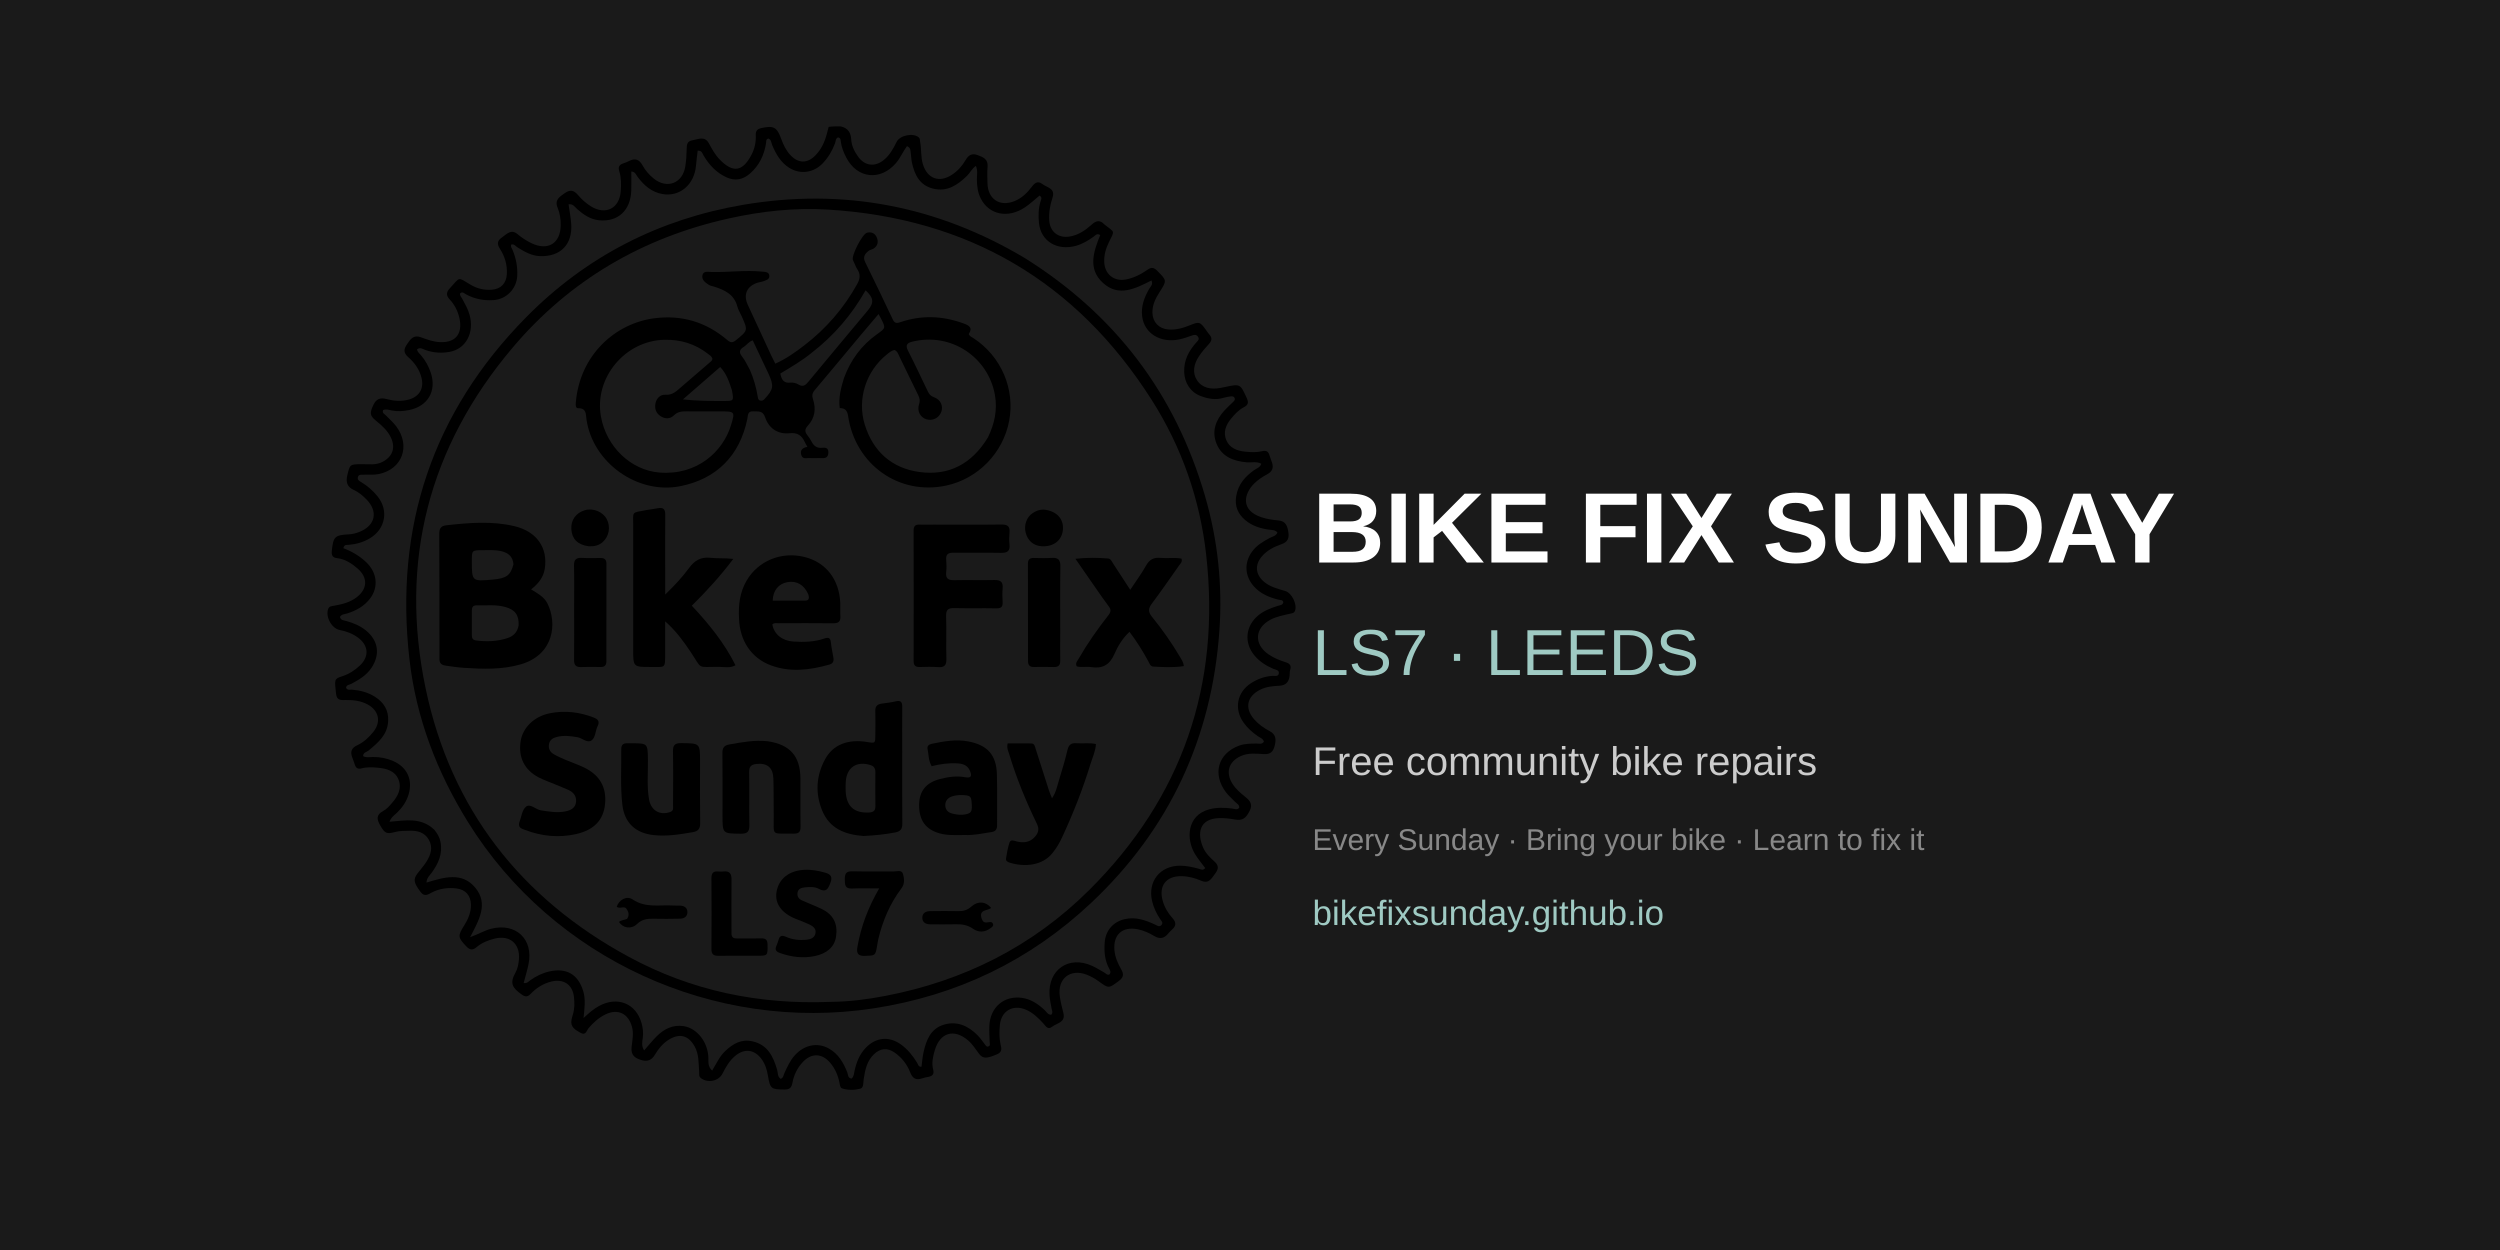
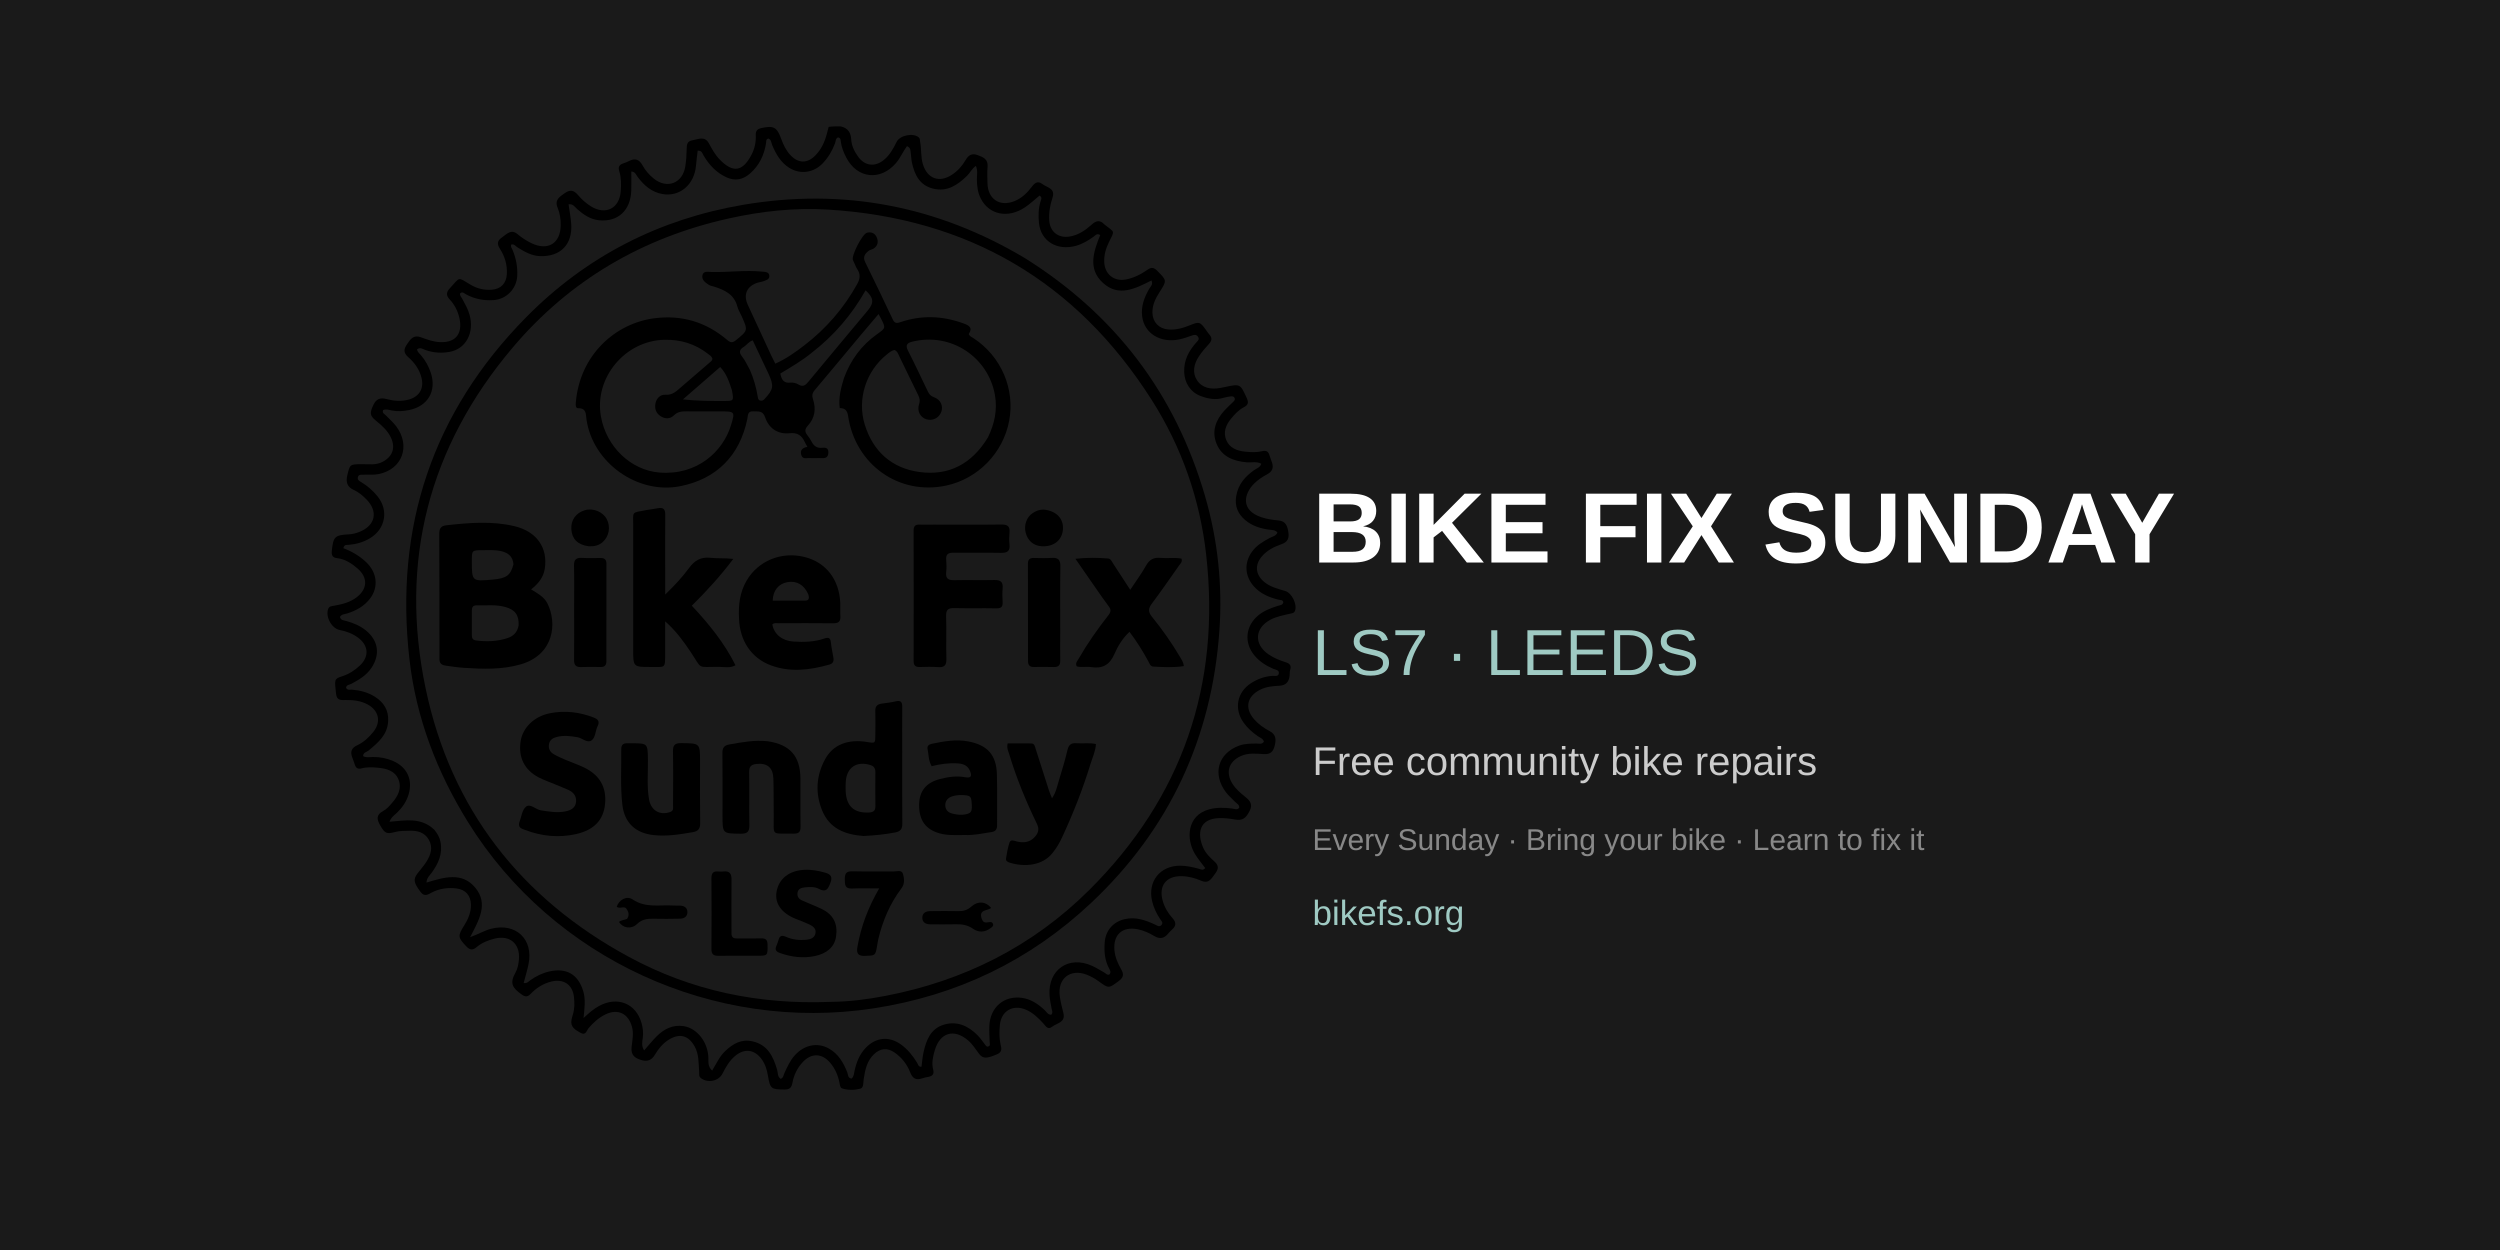
<svg xmlns="http://www.w3.org/2000/svg" version="1.1" viewBox="0 0 2000 1000" width="2000">
  <rect width="2000" height="1000" fill="#1a1a1a" />
  <g transform="translate(200,100) scale(1.1)">
    <path fill="#000000" d="M429.55,1 C434.975,2.188 436.964,5.67 437.24,10.451 C437.519,15.302 439.651,19.456 442.42,23.239 C447.194,29.76 454.416,30.621 460.748,25.608 C465.187,22.094 467.816,17.279 470.249,12.304 C472.634,7.424 482.449,5.504 486.41,9.045 C487.414,9.943 487.15,11.164 487.367,12.28 C488.414,17.672 487.751,23.267 489.392,28.592 C492.612,39.047 501.266,42.214 510.385,36.261 C514.666,33.466 517.979,29.765 520.517,25.389 C522.535,21.909 525.003,20.354 529.157,21.874 C533.311,23.394 536.894,24.882 536.414,30.407 C536.07,34.377 536.248,38.403 536.346,42.4 C536.629,53.854 545.186,59.6 555.801,55.437 C561.255,53.299 565.289,49.306 568.754,44.747 C570.83,42.016 572.983,40.434 576.216,42.918 C579.606,45.523 585.895,46.034 583.653,52.79 C581.849,58.226 580.881,63.726 581.261,69.475 C581.798,77.621 587.894,82.405 595.887,81.159 C602.487,80.13 607.624,76.521 612.346,72.267 C615.552,69.379 618.306,69.033 621.298,72.257 C621.41,72.378 621.561,72.462 621.692,72.566 C629.083,78.387 628.952,76.52 624.68,85.207 C622.438,89.765 621.084,94.414 621.252,99.594 C621.539,108.418 628.337,114.024 637.033,112.343 C642.885,111.212 648.05,108.556 652.848,105.185 C655.531,103.3 657.399,103.604 659.731,105.951 C666.871,113.142 666.955,113.042 661.411,121.673 C658.496,126.211 656.181,130.958 656.305,136.554 C656.455,143.344 660.966,148.096 667.741,148.702 C673.398,149.207 678.598,147.661 683.744,145.57 C690.397,142.867 690.966,143.09 695.245,149.027 C696.025,150.109 696.705,151.282 697.604,152.253 C699.826,154.654 699.723,156.734 697.46,159.176 C694.751,162.099 692.129,165.177 689.953,168.504 C686.468,173.832 685.168,180.06 688.639,185.479 C692.39,191.335 698.842,192.46 705.564,191.265 C706.71,191.061 707.849,190.816 708.987,190.573 C720.297,188.168 720.182,188.219 724.992,198.783 C726.423,201.925 725.846,203.678 722.906,205.192 C718.976,207.215 716.036,210.442 713.305,213.822 C709.647,218.35 707.654,223.505 710.009,229.136 C712.472,235.025 717.953,236.983 723.791,237.573 C727.911,237.99 732.154,238.213 736.231,237.208 C739.171,236.484 740.637,237.519 741.442,240.209 C741.966,241.961 742.654,243.662 743.242,245.395 C744.558,249.273 743.578,251.988 739.752,254.038 C736.405,255.831 733.088,257.995 730.405,260.649 C722.66,268.311 720.29,280.197 735.584,285.274 C739.489,286.57 743.691,287.233 747.807,287.569 C753.626,288.044 754.57,292.081 755.215,296.541 C755.817,300.693 754.508,303.395 750.131,304.898 C744.784,306.733 739.679,309.293 735.866,313.779 C730.614,319.959 731.225,326.926 737.446,332.186 C741.935,335.981 747.457,337.289 752.886,338.9 C757.723,340.336 761.749,348.708 759.977,353.351 C759.316,355.085 757.774,355.089 756.314,355.438 C751.466,356.595 746.52,357.44 742.048,359.841 C730.662,365.952 729.991,377.515 740.607,384.899 C744.482,387.593 748.815,389.32 753.266,390.733 C756.104,391.633 757.507,393.036 756.505,396.213 C756.066,397.608 756.241,399.188 756.061,400.674 C755.532,405.062 753.334,407.586 748.633,407.81 C743.818,408.039 739.037,408.487 734.571,410.747 C725.079,415.551 723.251,424.011 730.149,432.065 C733.34,435.79 737.3,438.559 741.597,440.827 C746.219,443.266 746.377,446.91 745.223,451.443 C744.112,455.806 742.193,457.797 737.306,457.527 C731.737,457.219 726.013,456.485 720.557,458.969 C711.755,462.976 709.306,470.901 714.529,479.121 C716.983,482.984 720.413,485.9 723.933,488.716 C727.14,491.281 729.381,493.936 727.183,498.483 C724.479,504.08 721.892,506.09 716.507,505.134 C712.547,504.43 708.621,503.933 704.604,504.086 C690.438,504.626 688.61,515.115 693.246,525.647 C694.99,529.608 698.207,532.777 701.434,535.66 C704.608,538.495 704.512,541.028 702.054,544.248 C699.428,547.689 697.554,552.104 691.888,549.659 C687.262,547.663 682.48,546.364 677.401,546.302 C666.154,546.165 660.69,553.405 663.824,564.358 C665.18,569.094 667.664,573.266 670.935,576.86 C673.833,580.044 673.547,582.623 670.431,585.3 C669.299,586.273 668.306,587.419 667.322,588.548 C664.592,591.682 661.482,592.064 657.949,589.999 C654.057,587.724 650.07,585.788 645.548,584.908 C634.433,582.744 627.693,588.792 628.677,600.111 C629.123,605.245 631.132,609.776 633.624,614.114 C635.613,617.577 635.387,619.922 631.889,622.506 C624.497,627.966 624.649,628.173 617.176,622.733 C614.468,620.761 611.564,619.133 608.44,617.932 C596.567,613.365 587.182,620.811 588.922,633.548 C589.483,637.647 590.499,641.699 591.528,645.717 C593.344,652.807 586.792,653.075 583.37,655.806 C580.154,658.372 578.654,655.213 576.952,653.38 C573.19,649.324 569.292,645.444 564.068,643.306 C554.664,639.457 546.315,644.429 545.362,654.536 C544.925,659.172 544.809,663.847 545.83,668.464 C546.479,671.398 547.397,674.116 543.325,675.84 C535.905,678.983 533.099,679.26 530.231,675.498 C527.71,672.191 525.567,668.617 522.363,665.846 C512.132,656.997 501.878,659.905 498.034,672.872 C496.657,677.515 495.594,682.246 496.874,687.124 C497.622,689.973 496.546,691.6 493.702,692.188 C492.073,692.524 490.412,692.796 488.85,693.339 C484.325,694.912 481.857,693.429 480.098,688.891 C477.845,683.081 473.984,678.187 468.78,674.571 C463.545,670.934 458.434,671.4 453.82,675.773 C448.639,680.685 447.362,687.215 446.326,693.848 C445.927,696.399 446.471,700.189 443.838,700.87 C439.588,701.97 434.877,702.061 430.555,700.636 C429.078,700.148 428.998,697.857 428.655,696.229 C427.536,690.924 425.428,686.065 421.868,681.938 C415.889,675.003 408.334,674.807 402.073,681.449 C398.087,685.677 395.558,690.817 394.531,696.435 C393.862,700.101 392.544,701.494 388.74,701.466 C378.882,701.394 378.329,701.044 376.624,691.134 C375.885,686.839 374.593,682.729 371.919,679.162 C366.744,672.255 359.567,671.425 352.884,676.988 C348.681,680.488 346.06,685.09 343.635,689.885 C340.819,695.456 332.853,697.004 327.901,693.157 C326.26,691.882 326.804,690.158 326.673,688.573 C326.155,682.308 326.61,675.893 323.364,670.094 C318.868,662.062 312.402,660.355 304.554,665.243 C300.196,667.957 297.023,671.845 294.469,676.164 C292.023,680.302 288.845,681.384 284.367,679.975 C279.754,678.524 276.953,676.392 277.508,670.743 C277.988,665.865 279.193,660.977 277.805,655.887 C275.178,646.257 267.638,642.461 258.609,646.798 C253.725,649.143 249.786,652.691 246.285,656.805 C244.777,658.576 244.227,662.451 240.404,660.245 C236.781,658.153 232.833,656.187 233.81,650.852 C234.049,649.546 234.401,648.254 234.796,646.985 C236.114,642.753 236.098,638.406 235.602,634.104 C234.571,625.139 228.053,620.798 219.297,622.909 C213.259,624.365 208.251,627.568 204.042,631.969 C201.833,634.278 200.092,634.145 197.628,632.391 C190.939,627.631 188.659,624.273 192.978,616.641 C194.695,613.607 195.348,610.055 195.604,606.557 C196.425,595.343 188.887,588.991 177.93,591.719 C173.222,592.892 168.679,594.648 164.911,597.831 C162.154,600.161 160.069,600.291 157.367,597.418 C151.163,590.82 150.913,589.881 155.829,582.064 C158.708,577.486 160.771,572.64 160.684,567.086 C160.579,560.444 156.844,556.067 150.232,555.245 C143.993,554.469 137.962,555.244 132.266,558.155 C129.554,559.541 126.985,561.645 124.077,557.798 C119.266,551.435 118.506,548.725 121.683,544.503 C123.883,541.578 126.392,538.855 128.329,535.77 C131.458,530.787 133.276,525.362 130.027,519.752 C126.908,514.368 121.679,513.054 115.829,513.288 C112.345,513.427 108.88,513.223 105.427,514.199 C99.31,515.927 97.924,515.029 94.694,509.376 C92.219,505.043 91.534,501.695 96.902,498.887 C99.46,497.549 101.529,495.079 103.485,492.83 C107.717,487.962 110.571,482.302 107.95,475.902 C105.368,469.598 99.205,468.034 93.103,467.442 C89.163,467.059 85.097,466.835 81.172,467.91 C78.574,468.621 77.021,467.745 76.233,465.203 C75.691,463.456 75.044,461.739 74.385,460.03 C72.816,455.967 73.655,453.1 77.909,451.138 C82.661,448.948 86.484,445.381 89.736,441.314 C95.462,434.151 93.773,425.99 85.748,421.525 C80.785,418.764 75.388,418.161 69.811,418.194 C66.603,418.213 63.15,418.894 62.579,413.697 C61.4,402.953 61.194,402.836 67.219,400.865 C72.072,399.277 76.271,396.561 79.917,393.115 C86.889,386.526 86.233,378.422 78.471,372.742 C74.499,369.835 70.011,368.198 65.205,367.258 C59.27,366.097 54.62,357.318 56.936,351.767 C57.715,349.902 59.479,349.925 61.121,349.629 C67.049,348.56 72.851,347.166 77.756,343.334 C85.511,337.276 85.775,329.108 78.327,322.636 C73.999,318.876 69.333,315.748 63.429,315.039 C60.261,314.658 59.132,313.253 59.497,309.704 C60.548,299.493 61.589,298.214 71.93,297.701 C74.64,297.566 77.191,296.884 79.665,295.888 C91.233,291.23 93.374,281.094 84.67,272.275 C81.962,269.531 79.036,267.007 75.502,265.432 C70.639,263.265 69.605,259.682 70.757,254.82 C72.683,246.694 72.599,246.781 81.224,246.671 C86.324,246.606 91.529,247.568 96.43,244.981 C103.682,241.152 105.984,234.766 102.491,227.343 C100.078,222.213 95.958,218.593 91.667,215.095 C87.059,211.339 86.884,209.513 89.854,203.36 C91.851,199.222 94.766,198.093 99.25,199.301 C104.567,200.733 110.003,201.189 115.524,199.666 C123.05,197.588 126.593,191.733 124.811,184.147 C123.331,177.847 119.697,172.887 115.045,168.789 C111.43,165.604 111.809,162.94 114.232,159.391 C116.708,155.766 118.863,152.426 124.178,154.342 C128.693,155.969 133.174,157.675 138.14,157.908 C150.962,158.509 155.236,150.135 151.774,138.367 C150.564,134.253 148.477,130.298 145.44,127.116 C142.644,124.186 142.429,121.858 145.406,118.667 C153.138,110.381 150.643,110.321 160.523,116.21 C165.292,119.051 170.352,120.201 175.815,119.801 C182.473,119.312 186.411,115.157 186.792,108.523 C187.179,101.777 185.371,95.602 181.774,90.032 C179.51,86.525 179.787,84.129 183.282,81.727 C186.813,79.302 189.884,75.443 194.601,79.406 C197.685,81.998 201.027,84.178 204.632,85.93 C216.641,91.765 225.835,86.125 225.981,72.852 C226.029,68.485 225.416,64.201 223.715,60.153 C221.313,54.434 225.192,52.17 229.064,49.475 C232.87,46.826 235.548,47.436 238.424,50.81 C241.229,54.101 244.448,57.036 248.197,59.309 C258.685,65.668 268.64,60.638 269.613,48.371 C270.008,43.385 270.048,38.328 268.537,33.504 C267.542,30.331 268.733,28.837 271.526,27.891 C272.943,27.41 274.367,26.886 275.687,26.191 C280.118,23.856 283.152,25.075 285.514,29.418 C287.511,33.09 290.307,36.243 293.559,38.902 C303.229,46.809 314.715,42.425 316.593,30.035 C317.214,25.933 317.53,21.755 317.582,17.606 C317.623,14.343 317.809,11.736 321.852,11.084 C326.153,10.39 330.641,7.729 333.737,13.348 C335.984,17.429 338.167,21.545 341.465,24.961 C351.192,35.036 358.2,34.061 364.708,21.695 C367.102,17.145 368.043,12.306 367.841,7.229 C367.722,4.226 368.95,2.873 371.997,2.211 C380.751,0.311 383.192,1.458 386.307,10.013 C387.919,14.438 389.893,18.643 393.187,22.07 C398.899,28.012 405.282,28.052 411.083,22.221 C415.438,17.843 417.929,12.442 419.475,6.548 C419.897,4.94 420.304,3.327 420.859,1.358 C423.7,1 426.4,1 429.55,1 M134.017,512.523 C136.138,515.121 137.832,517.844 138.523,521.278 C140.295,530.072 136.928,537.239 131.97,544.036 C130.654,545.839 128.644,547.289 128.342,550.959 C140.977,547.165 154.063,543.023 163.741,554.568 C173.628,566.363 166.531,578.277 160.092,590.671 C166.219,588.481 170.585,585.756 175.554,584.512 C193.35,580.057 206.251,592.162 202.591,610.156 C201.655,614.758 200.267,619.268 199.043,623.993 C201.526,624.462 202.559,622.902 203.837,622.002 C208.103,618.997 212.672,616.728 217.806,615.578 C230.154,612.815 238.62,617.7 242.327,629.851 C244.211,636.029 243.298,642.289 242.575,649.461 C246.414,645.915 249.765,642.97 253.679,640.805 C267.159,633.35 280.891,638.827 284.825,653.392 C285.727,656.731 286.161,660.194 285.675,663.763 C285.29,666.596 284.523,669.611 286.635,673.049 C289.799,669.453 292.543,666.01 295.625,662.902 C301.028,657.453 307.536,654.175 315.372,655.372 C325.239,656.88 333.054,667.155 333.363,678.248 C333.451,681.394 332.878,684.79 336.1,687.708 C339.249,682.555 341.538,677.307 345.714,673.404 C351.279,668.203 357.332,664.576 365.457,666.423 C376.549,668.945 380.511,677.46 383.362,687.083 C384.019,689.299 383.492,692.086 385.929,693.717 C388.034,692.951 387.972,691.002 388.621,689.604 C390.73,685.065 392.75,680.49 396.13,676.696 C402.966,669.021 412.553,666.989 420.887,671.593 C427.85,675.441 431.559,681.852 434.38,688.987 C435.026,690.62 434.62,693.223 437.537,693.506 C439.3,691.919 439.262,689.675 439.726,687.625 C441.105,681.528 443.335,675.851 447.736,671.223 C455.126,663.455 464.716,662.476 473.406,668.703 C478.363,672.255 482.072,676.934 485.221,682.111 C485.908,683.241 486.057,685.13 488.361,684.888 C488.826,681.438 489.051,677.965 489.793,674.607 C491.759,665.705 494.906,657.217 504.618,654.306 C514.163,651.445 522.291,655.126 529.067,661.943 C531.048,663.935 532.635,666.319 534.39,668.534 C535.096,669.426 535.635,670.706 537.109,670.094 C538.56,669.491 538.019,668.257 537.967,667.09 C537.789,663.1 537.536,659.094 537.713,655.112 C538.313,641.685 548.343,633.026 561.333,634.789 C567.841,635.672 573.076,639.197 577.809,643.608 C579.271,644.97 580.327,647.176 582.705,647.108 C584.173,645.472 583.246,644.084 582.985,642.648 C582.391,639.383 581.68,636.108 581.473,632.808 C580.321,614.362 595.406,603.881 612.236,611.435 C615.413,612.86 618.368,614.782 621.432,616.462 C622.537,617.068 623.344,618.452 624.954,617.854 C626.504,616.257 625.486,614.711 624.735,613.301 C621.558,607.331 621.118,600.982 621.606,594.378 C622.231,585.909 627.777,579.475 636.113,577.568 C644.115,575.737 651.215,578.265 658.251,581.53 C659.692,582.199 661.239,583.531 662.802,581.908 C664.473,580.173 662.823,578.856 661.952,577.547 C659.249,573.488 657.17,569.152 656.066,564.393 C652.745,550.08 661.893,538.631 676.54,538.692 C681.253,538.712 685.78,539.755 690.283,540.986 C691.651,541.36 693.061,542.387 694.695,540.394 C692.238,537.058 689.449,533.805 687.256,530.19 C680.661,519.322 681.359,502.093 697.554,497.71 C703.155,496.194 708.75,496.41 714.388,497.132 C716.129,497.355 717.934,498.407 719.431,496.553 C719.606,494.256 717.633,493.512 716.424,492.248 C714.24,489.963 711.774,487.898 709.87,485.402 C699.755,472.144 703.917,457.145 719.202,451.422 C723.338,449.874 727.672,449.885 732.017,449.851 C733.833,449.837 736.062,450.71 737.38,448.414 C736.7,446.167 734.572,445.593 733.004,444.511 C728.983,441.74 725.391,438.552 722.563,434.566 C715.499,424.605 717.82,412.453 728.094,405.896 C732.788,402.901 737.893,400.994 743.529,400.636 C745.233,400.528 747.778,401.352 748.216,398.978 C748.715,396.274 745.822,396.189 744.143,395.469 C738.85,393.197 734.129,390.156 730.438,385.704 C722.707,376.38 724.075,364.12 733.486,356.483 C737.607,353.14 742.4,351.366 747.327,349.77 C748.97,349.238 751.073,349.326 751.532,347.073 C751.031,345.187 749.477,345.578 748.25,345.28 C741.345,343.6 734.919,341.009 730.063,335.517 C723.378,327.957 722.953,318.301 728.742,310.301 C732.095,305.668 736.779,302.93 741.659,300.324 C743.622,299.275 746.186,298.943 747.223,296.383 C745.637,294.43 743.4,294.6 741.306,294.321 C734.933,293.472 728.903,291.618 723.904,287.423 C718.429,282.829 715.979,277.2 717.265,269.746 C718.721,261.306 723.65,255.732 730.235,251.029 C732.035,249.743 734.583,249.204 735.462,246.353 C731.995,244.46 728.316,245.638 724.83,245.322 C715.337,244.459 706.917,241.324 703.02,231.976 C699.23,222.882 702.277,214.681 708.672,207.637 C710.684,205.421 712.943,203.431 715.081,201.329 C715.801,200.621 716.561,199.86 716.17,198.741 C715.696,197.38 714.486,197.191 713.287,197.367 C711.481,197.633 709.65,197.896 707.913,198.433 C702.172,200.208 696.67,199.091 691.301,197.069 C683.92,194.288 679.696,187.553 679.409,179.719 C679.092,171.078 682.741,164.291 688.242,158.142 C689.315,156.942 690.829,155.858 689.37,153.885 C688.071,152.128 686.616,152.577 684.939,153.152 C681.952,154.175 678.96,155.277 675.881,155.917 C662.095,158.786 650.392,151.568 648.836,139.176 C647.926,131.927 650.364,125.412 653.929,119.209 C654.897,117.526 656.99,116.038 655.613,113.06 C644.005,118.885 631.878,125.346 620.367,114.868 C609.037,104.553 613.596,91.854 618.344,80.018 C615.819,78.54 614.806,80.298 613.549,81.203 C609.605,84.04 605.486,86.524 600.76,87.845 C586.996,91.693 575.155,84.529 573.801,71.309 C573.259,66.014 573.358,60.655 574.976,55.461 C575.399,54.1 576.364,52.636 574.207,51.33 C570.72,54.171 567.362,57.385 563.553,59.924 C551.174,68.175 537.423,65.272 531.42,53.383 C529.265,49.113 528.724,44.548 528.633,39.823 C528.572,36.618 529.496,33.276 527.91,29.768 C524.935,31.794 523.663,34.828 521.452,36.98 C514.661,43.584 507.219,48.738 497.046,46.332 C486.976,43.95 483.273,36.145 481.344,27.055 C480.898,24.956 480.934,22.759 480.571,20.638 C480.258,18.81 480.739,16.535 477.788,15.38 C474.877,19.302 472.99,23.973 469.756,27.74 C458.514,40.833 441.603,39.006 433.672,23.731 C431.747,20.024 430.179,16.176 429.673,11.987 C429.508,10.619 429.472,9.265 427.609,9.025 C425.792,9.828 426.033,11.8 425.497,13.246 C423.498,18.638 420.648,23.486 416.726,27.666 C410.025,34.81 400.228,36.195 392.201,31.156 C385.975,27.248 382.566,21.197 379.787,14.656 C379.06,12.945 379.19,10.608 376.931,9.842 C375.068,10.441 375.511,11.966 375.313,13.208 C373.936,21.869 370.429,29.351 363.696,35.251 C358.54,39.767 352.87,40.93 346.637,38.1 C339.232,34.737 333.942,29.111 329.881,22.188 C329.021,20.721 328.745,18.554 325.59,18.635 C325.174,22.276 324.677,25.989 324.338,29.718 C323.098,43.372 312.62,52.369 300.031,50.231 C292.19,48.9 286.61,43.983 281.96,37.801 C280.776,36.227 280.11,33.805 277.305,33.857 C277.305,38.683 277.451,43.273 277.278,47.851 C276.734,62.213 267.471,70.704 253.768,69.279 C247.566,68.635 242.617,65.264 238.026,61.221 C236.31,59.711 234.985,57.171 231.69,57.68 C232.352,62.419 233.205,66.939 233.578,71.499 C234.824,86.725 225.923,95.941 210.78,95.359 C204.678,95.125 199.694,92.139 194.691,89.101 C193.24,88.219 192.167,86.342 190.005,86.943 C189.34,88.49 190.402,89.556 190.892,90.718 C193.451,96.791 194.692,103.064 194.358,109.691 C193.883,119.096 186.549,126.689 177.194,127.347 C170.028,127.852 163.292,126.542 156.97,123.08 C155.775,122.426 154.62,120.95 152.842,122.405 C152.373,124.02 153.67,125.09 154.338,126.337 C156.381,130.153 158.545,133.905 159.711,138.125 C163.264,150.982 157.111,162.79 145.261,164.97 C139.359,166.056 133.346,165.725 127.514,163.612 C125.744,162.971 123.68,161.372 121.477,163.203 C121.826,165.175 123.245,166.18 124.296,167.402 C127.603,171.246 129.995,175.6 131.558,180.404 C135.82,193.499 129.278,204.576 115.738,207.307 C111.454,208.171 107.227,208.47 102.86,207.575 C100.924,207.178 98.724,206.351 96.752,207.385 C96.098,209.608 97.804,210.17 98.79,211.186 C101.341,213.812 104.166,216.238 106.343,219.148 C116.946,233.318 110.838,250.245 93.762,253.84 C90.074,254.617 86.133,254.168 82.312,254.342 C80.882,254.408 79.133,253.998 78.522,255.93 C77.848,258.06 79.46,258.884 80.908,259.746 C85.397,262.418 89.268,265.822 92.578,269.834 C101.076,280.132 98.591,293.864 87.058,300.655 C82.383,303.408 77.319,304.873 71.931,305.329 C70.384,305.46 68.418,304.904 67.924,307.799 C74.072,310.108 79.767,313.422 84.591,318.047 C92.432,325.563 93.595,336.018 87.431,344.237 C83.166,349.924 77.253,353.19 70.568,355.269 C68.77,355.828 66.545,355.698 65.421,357.804 C66.058,360.38 68.336,360.238 70.148,360.758 C75.149,362.194 79.925,364.101 84.033,367.382 C93.309,374.791 94.917,384.93 88.339,394.8 C84.702,400.256 79.253,403.466 73.629,406.47 C72.289,407.186 70.166,407.005 69.855,409.238 C70.783,411.334 72.697,410.557 74.213,410.674 C80.123,411.132 85.726,412.612 90.763,415.771 C97.306,419.873 100.913,425.56 100.474,433.626 C99.931,443.612 93.137,449.192 86.293,454.899 C84.898,456.062 82.35,456.178 82.238,459.01 C84.582,460.295 87.124,459.642 89.517,459.629 C94.604,459.603 99.47,460.545 104.096,462.558 C114.278,466.991 118.475,476.192 115.396,486.686 C113.845,491.972 110.885,496.257 107.005,500.064 C105.183,501.852 102.781,503.21 101.462,506.728 C112.952,505.815 124.316,503.266 134.017,512.523 z" />
    <path fill="#000000" d="M563.285,96.644 C629.299,137.916 673.061,195.626 694.628,270.063 C703.885,302.012 707.341,334.774 705.009,367.83 C699.527,445.55 668.82,511.885 612.044,565.453 C567.306,607.663 514.18,633.172 453.236,642.484 C337.551,660.16 220.258,606.365 158.614,507.097 C135.988,470.661 120.88,431.31 115.984,388.714 C104.926,292.506 132.693,208.929 200.88,139.776 C244.518,95.52 297.733,68.353 358.938,58 C431.478,45.729 499.647,58.774 563.285,96.644 M422.442,637.714 C435.796,637.609 449.025,635.893 462.068,633.387 C519.012,622.449 569.013,597.432 610.195,556.526 C677.995,489.179 706.074,407.304 695.398,312.527 C690.854,272.179 677.636,234.301 655.785,199.946 C600.946,113.726 522.1,67.733 420.237,61.51 C396.081,60.034 372.038,62.674 348.376,67.931 C285.483,81.904 232.405,112.878 190.86,162.071 C129.958,234.182 108.425,317.501 127.712,409.681 C146.072,497.436 196.86,562.421 275.625,605.045 C321.001,629.601 369.928,639.854 422.442,637.714 z" />
    <path fill="#000000" d="M431.924,184.198 C436.82,170.767 444.784,160.131 456.135,152.074 C462.36,147.655 462.377,147.672 458.929,140.799 C458.493,139.929 457.995,139.089 457.118,137.496 C452.761,142.633 448.686,147.378 444.675,152.178 C433.353,165.725 422.107,179.337 410.702,192.815 C408.842,195.013 408.584,196.878 409.476,199.564 C411.792,206.541 410.775,213.177 405.72,218.645 C403.416,221.137 403.347,223.022 405.302,225.51 C406.532,227.076 407.644,228.77 408.566,230.534 C410.22,233.695 412.611,235.14 416.238,234.749 C418.509,234.504 420.638,234.77 420.632,237.985 C420.626,241.169 419.205,242.463 416.035,242.292 C413.045,242.13 410.029,242.407 407.042,242.219 C404.783,242.077 401.789,243.421 400.858,239.757 C399.946,236.163 402.092,234.697 405.388,234.068 C404.597,232.628 403.987,231.652 403.504,230.617 C401.284,225.858 398.308,223.529 392.351,224.168 C383.907,225.073 377.296,220.587 374.617,212.538 C372.921,207.444 369.484,208.48 365.952,208.26 C361.726,207.997 362.202,211.314 361.716,213.677 C356.206,240.469 339.354,257.428 312.885,262.692 C281.902,268.853 249.333,245.685 244.724,214.219 C244.171,210.446 244.878,205.912 238.664,205.977 C236.653,205.998 236.819,203.481 236.955,201.858 C239.856,167.131 265.707,144.35 293.788,140.599 C313.956,137.906 331.676,143.259 347.075,156.354 C349.461,158.383 350.966,158.517 353.406,156.525 C362.132,149.403 362.207,149.485 357.692,139.311 C356.611,136.876 355.099,134.562 354.436,132.023 C352.073,122.967 344.905,119.853 337.079,117.414 C335.976,117.07 334.748,116.915 333.801,116.318 C331.22,114.69 328.367,112.615 329.021,109.343 C329.716,105.866 333.309,106.864 335.773,106.92 C347.921,107.197 360.049,105.405 372.202,106.617 C374.531,106.849 377.463,106.691 377.709,109.642 C377.948,112.509 374.939,112.995 372.816,113.808 C371.742,114.22 370.53,114.257 369.423,114.6 C361.338,117.101 358.56,123.294 362.059,130.831 C367.809,143.219 373.519,155.624 379.265,168.014 C380.086,169.784 381.008,171.506 382.047,173.575 C389.981,170.001 396.589,165.281 403.035,160.341 C418.986,148.116 431.863,133.241 441.618,115.63 C443.684,111.9 444.122,108.59 441.699,104.948 C440.695,103.439 440.093,101.662 439.309,100.005 C439.025,99.403 438.704,98.813 438.471,98.191 C437.246,94.932 445.347,79.202 448.712,78.34 C451.928,77.516 454.513,78.794 455.76,81.606 C457.14,84.719 456.742,87.887 453.465,89.912 C452.345,90.605 450.842,90.749 449.845,91.555 C447.262,93.642 445.538,95.942 447.379,99.679 C454.221,113.575 460.933,127.537 467.535,141.549 C468.934,144.517 470.703,144.179 473.165,143.343 C488.411,138.159 503.54,138.755 518.636,144.204 C522.84,145.721 525.919,147.269 522.71,152.04 C523.503,153.829 525.028,154.297 526.255,155.102 C546.305,168.247 556.534,192.039 552.102,215.261 C547.651,238.579 529.436,257.271 506.324,262.238 C472.158,269.581 440.306,247.181 434.991,211.709 C434.363,207.516 432.759,205.951 428.898,205.866 C427.923,198.304 429.747,191.424 431.924,184.198 M536.703,227.18 C541.427,217.379 543.714,207.313 541.755,196.28 C536.946,169.196 510.196,150.5 481.535,157.606 C478.021,158.478 476.465,160.054 478.49,164.011 C483.493,173.789 488.147,183.746 492.901,193.651 C493.863,195.655 494.952,197.098 497.324,197.93 C502.248,199.658 504.335,204.279 502.745,208.665 C501.131,213.121 496.311,215.461 491.777,213.989 C487.386,212.563 484.985,207.918 486.601,203.107 C487.428,200.645 487.098,198.741 485.993,196.519 C481.397,187.28 477.001,177.94 472.443,168.682 C471.522,166.812 470.955,164.571 468.746,163.604 C466.459,164.07 464.821,165.544 463.154,166.875 C447.978,178.998 441.352,199.521 447.144,218.049 C453.224,237.498 466.734,249.556 486.725,252.349 C508.226,255.354 524.992,246.499 536.703,227.18 M341.436,208.288 C333.438,208.288 325.44,208.348 317.443,208.262 C314.048,208.225 311.06,208.447 308.335,211.146 C305.614,213.84 301.992,213.951 298.653,211.788 C295.366,209.658 294.163,206.484 294.835,202.703 C295.538,198.743 298.457,195.925 302.007,196.194 C307.334,196.597 310.236,193.442 313.568,190.613 C320.426,184.792 327.211,178.885 334.013,172.997 C334.994,172.148 336.241,171.46 336.308,169.903 C335.752,168.179 334.243,167.333 332.952,166.333 C323.639,159.119 313.138,155.942 301.31,156.208 C272.744,156.852 250.242,183.881 255.206,211.929 C259.15,234.209 277.205,251.123 297.775,252.762 C325.329,254.957 344.012,237.329 349.757,218.51 C352.865,208.327 352.901,208.273 341.436,208.288 M408.287,165.832 C401.226,171.616 393.302,176.144 385.694,180.751 C386.548,185.304 388.245,187.93 393.07,187.369 C394.93,187.153 397.211,187.702 398.812,188.692 C402.3,190.848 404.06,189.18 406.193,186.601 C420.518,169.278 434.967,152.058 449.374,134.802 C453.994,129.267 453.607,125.607 447.694,120.252 C437.72,137.88 424.877,153.015 408.287,165.832 M350.509,192.961 C348.543,187.051 346.761,181.041 341.957,175.998 C332.617,184.121 323.733,191.847 314.849,199.572 C325.315,200.721 335.12,200.736 344.925,200.716 C351.883,200.701 351.883,200.68 350.509,192.961 M363.574,178.12 C366.312,184.385 368.186,190.905 369.274,197.65 C369.465,198.829 369.61,200.01 370.985,200.396 C372.216,200.742 373.21,200.358 374.102,199.402 C380.789,192.245 381.193,189.818 377.032,180.757 C375.714,177.888 374.317,175.056 372.97,172.2 C370.521,167.006 368.081,161.807 365.64,156.615 C362.509,157.65 361.264,160.079 359.161,161.336 C355.922,163.271 355.369,165.279 357.911,168.454 C360.067,171.147 361.513,174.409 363.574,178.12 z" />
    <path fill="#000000" d="M137.785,388.613 C137.75,358.007 137.801,327.861 137.638,297.717 C137.616,293.718 138.543,291.571 142.836,291.101 C159.397,289.29 175.952,287.847 192.401,291.784 C208.553,295.651 216.837,307.552 214.355,322.876 C213.339,329.153 209.611,333.672 204.451,337.724 C209.068,340.676 213.748,342.96 216.225,347.803 C223.497,362.02 221.363,385.086 196.981,392.221 C183.293,396.227 169.333,395.689 155.362,394.773 C151.058,394.491 146.776,393.822 142.498,393.225 C140.085,392.889 137.87,392.15 137.785,388.613 M195.374,363.948 C195.681,356.405 192.826,352.503 185.583,350.516 C178.72,348.634 171.707,349.508 164.749,349.355 C162.132,349.298 161.319,350.813 161.337,353.185 C161.382,359.172 161.386,365.16 161.349,371.148 C161.336,373.276 162.014,374.558 164.361,374.869 C172.038,375.885 179.619,375.626 187.018,373.244 C191.207,371.895 194.348,369.35 195.374,363.948 M191.608,319.525 C191.215,314.094 188.079,311.259 182.971,309.993 C178.36,308.85 173.712,309.205 169.073,309.225 C161.356,309.259 161.356,309.326 161.348,316.836 C161.333,331.983 161.333,331.983 176.658,330.593 C186.479,329.701 189.47,327.636 191.608,319.525 z" />
    <path fill="#000000" d="M288.311,280.045 C291.359,279.536 294.001,279.223 296.604,278.714 C300.453,277.962 302.04,279.275 302.001,283.356 C301.859,298.177 301.953,313 301.958,327.822 C301.959,331.942 301.958,336.063 301.958,341.502 C308.852,334.847 314.475,328.779 319.336,322.153 C323.364,316.661 327.944,314 334.9,314.76 C340.263,315.345 345.741,314.876 351.489,315.569 C342.28,327.776 332.229,338.843 321.316,349.607 C333.777,362.896 344.947,376.622 353.09,392.925 C349.091,395.124 345.215,394.147 341.564,394.096 C324.208,393.857 329.613,396.735 319.96,382.481 C314.921,375.04 309.666,367.775 301.944,360.995 C301.944,369.29 301.96,376.638 301.941,383.987 C301.91,395.556 302.286,394.14 291.604,394.166 C278.67,394.197 278.674,394.156 278.674,381.243 C278.673,351.266 278.619,321.288 278.693,291.311 C278.719,280.776 277.059,282.178 288.311,280.045 z" />
    <path fill="#000000" d="M355.652,358.846 C355.119,348.9 356.263,339.817 361.145,331.409 C369.528,316.971 386.436,309.974 403.262,314.156 C418.885,318.039 428.613,330.577 429.293,347.792 C429.417,350.95 429.159,354.127 429.367,357.276 C429.631,361.261 427.854,362.436 424.049,362.39 C410.902,362.229 397.751,362.31 384.601,362.352 C383.007,362.357 381.249,361.867 379.897,363.228 C380.971,370.142 386.955,375.125 395.061,375.661 C402.73,376.167 410.378,376.006 417.75,373.454 C420.55,372.485 422.116,372.835 422.457,376.226 C422.838,380.014 423.684,383.754 424.307,387.519 C424.714,389.981 423.965,391.692 421.348,392.428 C407.184,396.414 392.946,398.258 378.737,392.954 C364.624,387.686 356.16,375.1 355.652,358.846 M406.066,341.455 C403.085,334.458 397.642,331.25 390.834,332.478 C384.414,333.635 380.288,338.582 380.158,345.92 C388.061,345.92 395.97,345.958 403.877,345.897 C406.367,345.878 406.927,344.338 406.066,341.455 z" />
    <path fill="#000000" d="M497.006,290.638 C513.823,290.642 530.143,290.792 546.457,290.556 C551.073,290.489 552.81,291.981 552.355,296.539 C552.075,299.342 552.045,302.224 552.361,305.019 C552.929,310.033 550.638,311.26 546.017,311.165 C534.533,310.928 523.04,311.198 511.552,311.067 C507.771,311.024 505.972,312.205 506.326,316.238 C506.588,319.213 506.659,322.26 506.319,325.218 C505.757,330.107 508.076,331.142 512.42,331.043 C522.072,330.821 531.737,331.159 541.389,330.922 C545.945,330.809 547.787,332.381 547.375,336.987 C547.078,340.291 547.156,343.652 547.362,346.97 C547.577,350.444 546.271,351.6 542.756,351.526 C532.603,351.312 522.439,351.593 512.288,351.348 C507.88,351.241 506.091,352.392 506.264,357.212 C506.633,367.522 506.136,377.863 506.473,388.175 C506.636,393.132 504.856,394.643 500.143,394.258 C495.841,393.907 491.488,394.084 487.161,394.192 C484.083,394.27 482.633,393.21 482.64,389.883 C482.706,358.247 482.703,326.61 482.623,294.973 C482.615,291.725 483.827,290.472 487.018,290.626 C490.174,290.778 493.344,290.645 497.006,290.638 z" />
    <path fill="#000000" d="M446.162,517.093 C432.652,516.059 421.509,511.671 416.153,498.632 C410.93,485.915 411.767,473.149 418.322,461.135 C424.093,450.558 435.068,446.431 448.892,448.738 C454.755,449.717 454.766,449.717 454.792,443.584 C454.818,437.76 454.97,431.932 454.773,426.116 C454.657,422.703 456.269,421.291 459.324,420.835 C462.77,420.321 466.262,419.978 469.636,419.16 C473.333,418.265 474.392,419.661 474.36,423.155 C474.26,434.135 474.333,445.117 474.335,456.098 C474.337,473.401 474.245,490.706 474.408,508.008 C474.444,511.849 473.235,513.729 469.355,514.483 C461.828,515.945 454.246,516.668 446.162,517.093 M454.808,472.773 C454.825,469.792 455.26,466.795 451.303,465.53 C441.279,462.325 433.935,467.168 433.277,477.682 C433.132,479.998 433.113,482.335 433.23,484.652 C433.784,495.622 439.43,500.575 450.221,499.996 C453.613,499.814 454.914,498.533 454.843,495.143 C454.692,488 454.803,480.853 454.808,472.773 z" />
    <path fill="#000000" d="M615.527,337.436 C610.531,330.228 605.735,323.317 600.295,315.476 C609.046,314.543 616.597,314.639 624.13,315.283 C626.054,315.447 626.841,317.6 627.835,319.114 C631.745,325.074 635.621,331.057 640.172,338.049 C644.383,331.678 648.422,326.259 651.684,320.408 C654.151,315.982 657.293,314.357 662.184,314.824 C667.262,315.308 672.432,314.391 677.46,315.357 C678.281,317.797 676.618,319.028 675.628,320.433 C669.106,329.689 662.678,339.017 655.892,348.077 C653.277,351.569 653.027,354.029 655.921,357.595 C663.477,366.904 670.381,376.719 676.488,387.064 C677.57,388.897 678.831,390.663 679.169,393.508 C671.573,394.749 664.181,394.242 656.823,393.871 C654.763,393.767 654.168,391.544 653.302,389.965 C649.302,382.68 644.99,375.603 639.602,368.599 C634.579,373.322 631.17,378.968 628.685,384.707 C625.191,392.775 619.89,395.566 611.582,394.243 C608.182,393.702 604.629,394.694 601.252,393.711 C600.04,391.32 601.732,389.787 602.669,388.153 C609.058,377.007 616.451,366.527 624.37,356.436 C626.309,353.965 626.249,352.275 624.443,349.927 C621.399,345.969 618.62,341.809 615.527,337.436 z" />
    <path fill="#000000" d="M195.786,507.533 C197.361,503.304 197.847,498.273 200.614,495.871 C203.775,493.128 207.666,497.823 211.504,498.418 C217.437,499.338 223.349,500.401 229.323,499.207 C233.249,498.422 236.773,496.779 237.148,492.077 C237.486,487.841 234.998,485.14 231.462,483.532 C226.625,481.332 221.626,479.487 216.711,477.456 C214.408,476.505 212.056,475.626 209.867,474.452 C199.512,468.9 195.075,459.924 196.807,448.281 C198.312,438.165 206.795,430.045 218.104,427.813 C229.025,425.656 239.574,426.928 249.912,430.909 C253.18,432.167 254.484,433.838 252.782,437.279 C251.097,440.686 251.339,445.559 248.334,447.596 C245.202,449.721 241.687,445.872 238.151,445.252 C233.021,444.351 227.977,443.741 222.855,445.127 C220.078,445.879 217.993,447.299 217.444,450.311 C216.866,453.484 218.179,455.978 220.792,457.529 C223.491,459.131 226.413,460.383 229.309,461.622 C233.741,463.517 238.333,465.061 242.682,467.122 C254.358,472.656 259.453,481.631 258.211,493.967 C257.055,505.458 250.209,512.68 237.441,515.62 C224.585,518.582 212.006,517.315 199.772,512.575 C197.772,511.8 194.974,511.248 195.786,507.533 z" />
    <path fill="#000000" d="M583.562,529.535 C576.367,538.703 563.19,539.818 552.556,536.493 C551.005,536.009 549.533,535.246 549.826,533.472 C550.473,529.556 551.092,525.576 552.37,521.845 C553.262,519.242 555.861,520.632 557.643,521.064 C562.716,522.295 567.222,521.765 570.867,517.651 C573.392,514.801 574.161,512.068 572.279,508.19 C564.352,491.858 557.441,475.088 552.183,457.682 C551.478,455.347 550.195,453.052 551.017,449.745 C556.675,449.745 562.443,449.677 568.208,449.778 C570.586,449.82 570.814,451.903 571.369,453.656 C574.576,463.802 577.813,473.938 581.084,484.063 C581.64,485.785 582.408,487.44 583.284,489.644 C586.223,485.384 587.025,480.839 588.341,476.546 C590.582,469.237 592.802,461.904 594.549,454.468 C595.469,450.552 597.413,449.304 601.162,449.618 C605.75,450.003 610.415,449.126 615.231,450.213 C614.93,455.484 612.711,460.02 611.268,464.721 C605.646,483.039 598.643,500.838 590.545,518.203 C588.713,522.131 586.589,525.907 583.562,529.535 z" />
    <path fill="#000000" d="M519.961,516.377 C513.494,516.33 507.488,516.838 501.61,515.201 C491.388,512.353 486.571,505.737 486.63,494.533 C486.682,484.533 491.611,478.29 501.759,475.665 C507.739,474.118 513.774,473.198 520.012,474.336 C524.305,475.119 525.273,473.74 523.633,469.768 C522.024,465.871 518.813,464.556 514.892,464.29 C508.398,463.848 502.015,464.714 495.762,466.319 C493.304,462.143 493.648,457.85 492.785,453.852 C492.282,451.521 493.88,450.456 495.795,450.052 C504.597,448.198 513.456,446.593 522.467,448.317 C536.368,450.977 542.809,458.186 543.2,472.192 C543.542,484.5 543.225,496.827 543.34,509.144 C543.369,512.179 542.283,513.788 539.24,514.231 C532.999,515.14 526.829,516.645 519.961,516.377 M518.277,501.635 C524.912,500.891 525.55,499.724 524.69,491.273 C524.46,489.019 523.439,487.869 521.407,487.593 C517.578,487.072 513.74,487.093 510.069,488.487 C507.097,489.616 505.49,492.01 505.669,495.076 C505.836,497.937 507.555,499.957 510.533,500.709 C512.805,501.283 515.068,501.795 518.277,501.635 z" />
    <path fill="#000000" d="M376.427,448.162 C392.808,450.603 400.17,459.007 400.305,475.242 C400.401,486.904 400.188,498.57 400.4,510.228 C400.472,514.207 399.082,515.474 395.195,515.378 C378.215,514.958 381.165,517.857 380.885,501.254 C380.738,492.593 380.941,483.922 380.639,475.268 C380.357,467.2 376.015,463.851 368.297,464.705 C364.406,465.136 362.948,466.629 363.022,470.687 C363.255,483.512 362.935,496.346 363.189,509.17 C363.285,513.974 361.662,515.492 356.873,515.431 C343.65,515.264 343.648,515.453 343.647,502.249 C343.647,487.087 343.747,471.925 343.576,456.766 C343.532,452.859 344.883,451.154 348.763,450.481 C357.787,448.915 366.758,447.144 376.427,448.162 z" />
    <path fill="#000000" d="M277.098,449.654 C289.349,449.659 289.201,449.661 289.395,461.567 C289.552,471.2 288.542,480.865 290.206,490.47 C291.593,498.48 298.079,502.359 305.653,499.619 C308.343,498.646 307.65,496.439 307.659,494.585 C307.722,481.596 307.851,468.605 307.619,455.62 C307.54,451.153 308.8,449.516 313.503,449.554 C327.323,449.667 327.315,449.476 327.306,463.127 C327.296,477.948 327.166,492.771 327.399,507.588 C327.464,511.745 326.019,513.626 322.02,514.306 C312.505,515.924 303.037,517.523 293.302,516.405 C280.253,514.907 272.289,507.416 270.805,494.365 C269.277,480.932 270.154,467.423 270.003,453.947 C269.947,448.918 273.504,449.685 277.098,449.654 z" />
    <path fill="#000000" d="M589.25,369 C589.244,376.159 589.134,382.82 589.268,389.477 C589.336,392.905 587.957,394.309 584.545,394.21 C579.721,394.071 574.89,394.117 570.063,394.175 C567.117,394.211 565.835,392.836 565.836,389.938 C565.839,366.298 565.833,342.659 565.766,319.019 C565.757,315.996 567.135,314.838 570.011,314.88 C574.338,314.943 578.684,315.131 582.992,314.835 C587.706,314.51 589.438,316.174 589.359,321.055 C589.103,336.867 589.253,352.685 589.25,369 z" />
    <path fill="#000000" d="M235.722,352 C235.722,341.174 235.901,330.843 235.64,320.523 C235.527,316.053 237.216,314.585 241.48,314.83 C245.962,315.087 250.471,314.954 254.967,314.9 C257.871,314.865 259.229,316.12 259.223,319.084 C259.179,342.734 259.166,366.384 259.187,390.035 C259.19,393.006 257.837,394.243 254.928,394.197 C250.265,394.125 245.595,394.023 240.94,394.221 C237.069,394.386 235.628,392.889 235.681,388.974 C235.843,376.818 235.729,364.658 235.722,352 z" />
    <path fill="#000000" d="M382.86,596.914 C383.455,595.312 384.034,594.094 384.347,592.81 C385.151,589.514 386.864,589.107 389.851,590.424 C394.487,592.468 399.469,593.057 404.509,592.578 C407.632,592.281 410.65,591.227 411.279,587.729 C411.883,584.373 409.304,582.604 406.692,581.37 C403.539,579.88 400.247,578.681 397.001,577.393 C386.568,573.253 381.47,566.12 382.937,557.68 C384.592,548.156 392.006,542.3 403.043,541.696 C408.269,541.409 413.29,542.33 418.288,543.742 C422.474,544.925 423.813,546.816 422.053,551.335 C420.339,555.738 418.926,558.324 413.72,555.533 C410.62,553.871 406.913,554.06 403.417,554.471 C401.068,554.747 398.722,555.339 398.216,558.245 C397.745,560.947 399.051,562.845 401.352,563.895 C406.037,566.033 410.891,567.804 415.534,570.022 C424.245,574.184 427.644,580.855 426.207,590.377 C425.096,597.74 419.494,602.645 410.718,604.425 C402.125,606.168 393.85,605.141 385.697,602.286 C383.337,601.46 381.241,600.404 382.86,596.914 z" />
    <path fill="#000000" d="M441.732,597.873 C444.366,582.79 449.582,569.05 457.589,555.224 C450.3,555.224 444.035,554.998 437.796,555.295 C432.828,555.532 432.634,552.729 432.586,548.995 C432.538,545.137 433.014,542.639 437.869,542.765 C447.85,543.024 457.843,542.751 467.828,542.902 C470.281,542.939 473.944,541.433 474.885,544.643 C475.859,547.963 476.305,551.808 473.79,555.14 C465.439,566.2 460.148,578.681 456.95,592.097 C456.565,593.709 456.359,595.363 456.074,596.998 C454.804,604.257 454.795,603.997 447.316,604.276 C442.643,604.45 440.837,602.855 441.732,597.873 z" />
    <path fill="#000000" d="M350.177,587.602 C350.046,590.997 351.768,591.665 354.315,591.632 C360.135,591.557 365.961,591.742 371.776,591.551 C375.262,591.437 376.37,592.797 376.4,596.216 C376.468,604.179 376.619,604.189 368.552,604.193 C359.237,604.198 349.922,604.099 340.61,604.215 C337.059,604.259 335.566,603.043 335.595,599.294 C335.727,582.164 335.716,565.032 335.589,547.902 C335.562,544.309 336.7,542.556 340.439,542.887 C341.759,543.005 343.111,543.026 344.427,542.886 C348.856,542.414 350.241,544.534 350.195,548.733 C350.053,561.538 350.158,574.346 350.177,587.602 z" />
    <path fill="#000000" d="M577.071,279.685 C586.364,280.496 591.814,286.229 591.227,294.127 C590.635,302.085 584.364,306.972 575.551,306.345 C569.734,305.93 565.567,302.282 564.081,296.3 C562.755,290.963 564.849,285.093 569.223,282.254 C571.46,280.801 573.868,279.667 577.071,279.685 z" />
    <path fill="#000000" d="M246.181,306.367 C238.221,305.217 234.168,301.066 233.711,294.033 C233.276,287.337 236.966,282.122 243.528,280.159 C249.488,278.375 256.613,281.255 259.434,286.587 C262.447,292.285 261.149,299.315 256.393,303.434 C253.555,305.892 250.232,306.578 246.181,306.367 z" />
    <path fill="#000000" d="M539.595,579.875 C541.753,582.228 539.623,583.299 538.383,584.224 C534.359,587.227 529.867,587.38 525.85,584.564 C521.905,581.799 517.766,581.15 513.16,581.289 C507.02,581.473 500.87,581.32 494.725,581.317 C491.461,581.316 488.972,579.94 488.954,576.526 C488.935,573.055 491.569,571.756 494.74,571.726 C501.549,571.661 508.363,571.563 515.169,571.734 C518.842,571.826 521.774,570.972 524.632,568.406 C529.437,564.093 535.254,564.642 539.011,569.433 C536.295,571.613 529.646,570.374 532.227,577.42 C533.874,581.917 536.945,578.963 539.595,579.875 z" />
    <path fill="#000000" d="M274.181,577.402 C276.243,574.587 275.173,571.878 273.709,569.905 C272.135,567.783 268.865,570.305 266.722,568.582 C268.191,563.647 273.821,560.217 278.36,563.277 C287.781,569.627 297.92,567.019 307.829,567.658 C309.488,567.765 311.16,567.661 312.824,567.728 C315.891,567.852 318.12,569.297 318.116,572.492 C318.113,575.728 315.733,577.162 312.76,577.222 C306.268,577.353 299.768,577.416 293.277,577.262 C288.821,577.156 285.015,577.711 281.462,581.113 C277.237,585.158 271.15,584.099 268.353,579.601 C269.938,578.242 272.019,578.214 274.181,577.402 z" />
  </g>
  <text x="1050" y="450" fill="#ffffff" font-family="Arial, sans-serif" font-weight="bold" font-size="80">BIKE FIX SUNDAY</text>
  <text x="1050" y="540" fill="#9fcac3" font-family="Arial, sans-serif" font-size="52">LS7 · LEEDS</text>
  <text x="1050" y="620" fill="#cccccc" font-family="Arial, sans-serif" font-size="32">Free community bike repairs</text>
  <text x="1050" y="680" fill="#888888" font-family="Arial, sans-serif" font-size="24">Every Sunday · Bring your bike · Learn to fix it</text>
-   <text x="1050" y="740" fill="#9fcac3" font-family="Arial, sans-serif" font-size="28">bikefixsunday.github.io</text>
+   <text x="1050" y="740" fill="#9fcac3" font-family="Arial, sans-serif" font-size="28">bikefs.org</text>
</svg>
